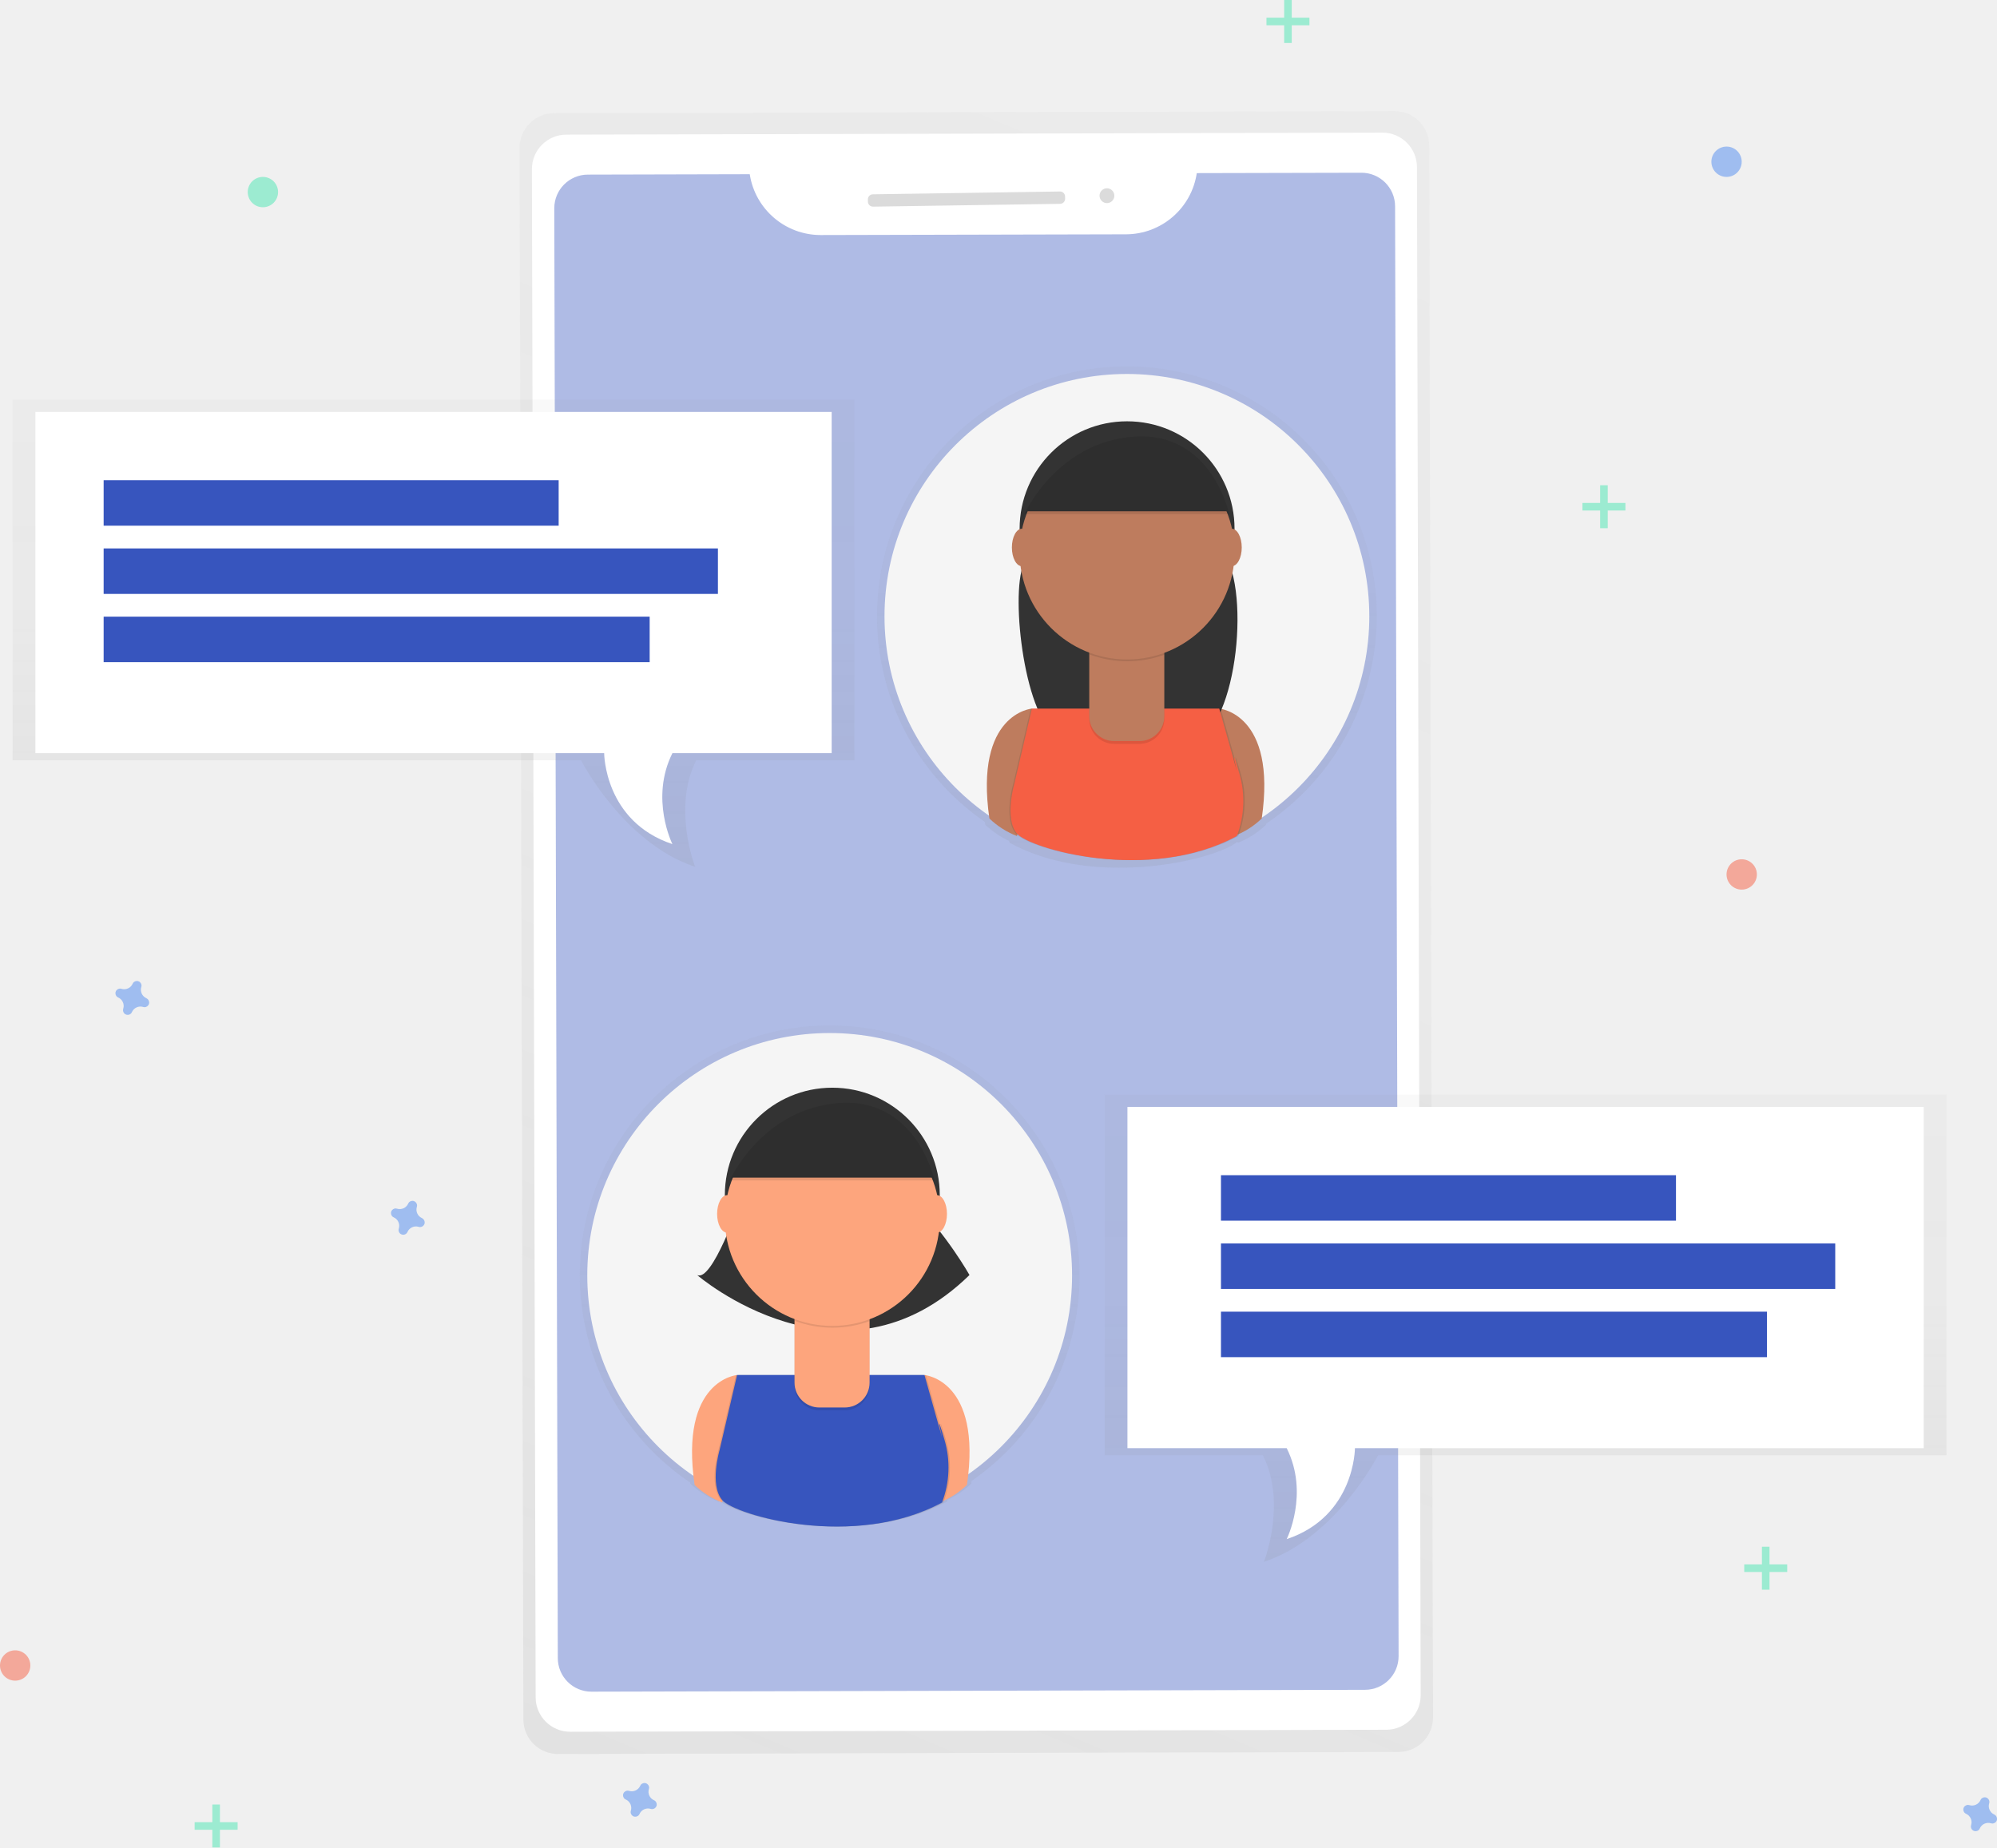
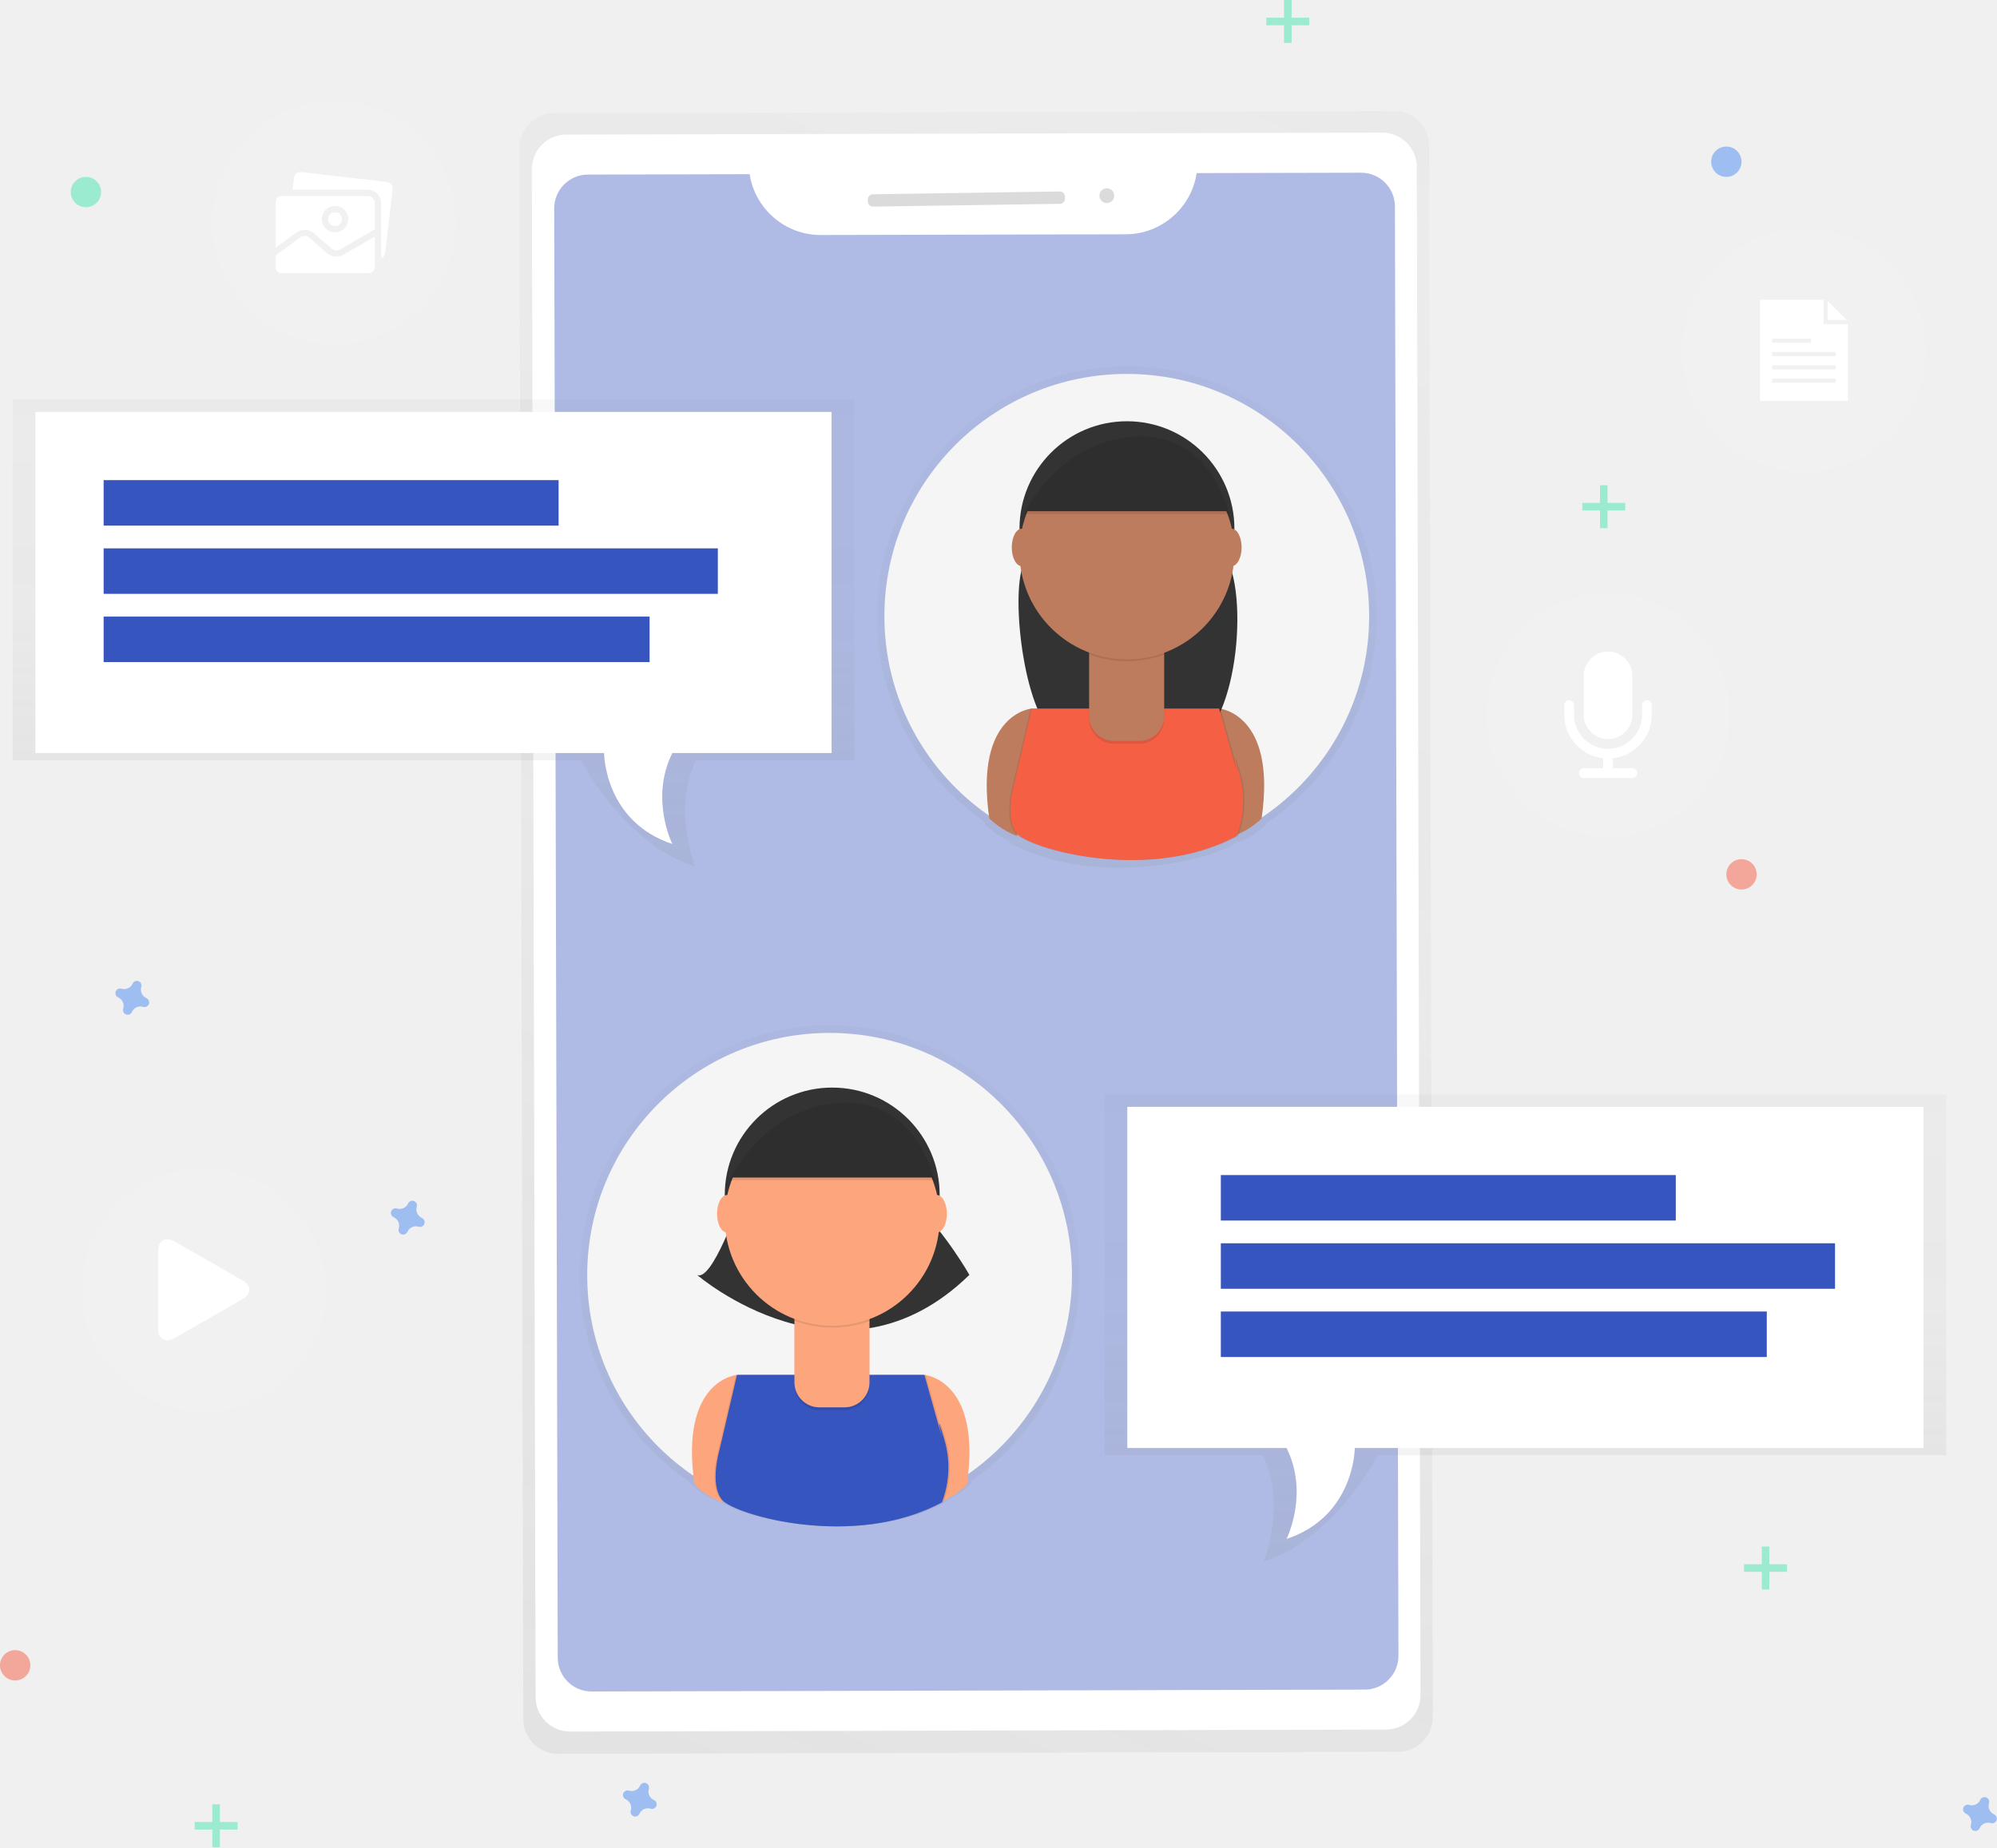
- <svg xmlns="http://www.w3.org/2000/svg" xmlns:xlink="http://www.w3.org/1999/xlink" id="2c32a5d1-9ebb-4e5f-946d-03caca411964" data-name="Layer 1" width="789.99" height="731" viewBox="0 0 789.99 731">
-   <defs>
-     <linearGradient id="e8bc579c-b689-4b79-8d3e-12ed6a496947" x1="461.46" y1="792.95" x2="746" y2="121.07" gradientTransform="translate(-13.63 -2.04) rotate(-0.14)" gradientUnits="userSpaceOnUse">
-       <stop offset="0" stop-color="gray" stop-opacity="0.25" />
-       <stop offset="0.54" stop-color="gray" stop-opacity="0.12" />
-       <stop offset="1" stop-color="gray" stop-opacity="0.1" />
-     </linearGradient>
-     <linearGradient id="cfdf7721-0c02-41fc-8db3-2f80d97037f4" x1="533.21" y1="688.58" x2="533.21" y2="490.28" gradientTransform="matrix(1, 0, 0, 1, 0, 0)" xlink:href="#e8bc579c-b689-4b79-8d3e-12ed6a496947" />
-     <linearGradient id="c1b02b18-c4d9-4578-b739-51fef2fdc4ab" x1="-602.79" y1="427.8" x2="-602.79" y2="229.5" gradientTransform="matrix(-1, 0, 0, 1, 48, 0)" xlink:href="#e8bc579c-b689-4b79-8d3e-12ed6a496947" />
-     <linearGradient id="0b093351-16bd-4346-89bf-f32fc0d63148" x1="376.5" y1="427.5" x2="376.5" y2="242.61" gradientTransform="matrix(1, 0, 0, 1, 0, 0)" xlink:href="#e8bc579c-b689-4b79-8d3e-12ed6a496947" />
-     <linearGradient id="81bfca67-d9d1-4d9e-a40d-a000f0d65a64" x1="3313.5" y1="702.5" x2="3313.5" y2="517.61" gradientTransform="matrix(-1, 0, 0, 1, 4122, 0)" xlink:href="#e8bc579c-b689-4b79-8d3e-12ed6a496947" />
-   </defs>
+ <svg xmlns="http://www.w3.org/2000/svg" width="100%" height="100%" viewBox="0 0 3292 3046" version="1.1" xml:space="preserve" style="fill-rule:evenodd;clip-rule:evenodd;stroke-linejoin:round;stroke-miterlimit:1.414;">
+   <path d="M2298.62,183.292l-1385.42,3.375c-31.176,0.068 -56.792,25.74 -56.792,56.916c0,0.056 0.001,0.111 0.001,0.167l6.291,2591.21c0.069,31.177 25.74,56.792 56.917,56.792c0.055,0 0.111,0 0.167,0l1385.42,-3.375c31.177,-0.068 56.792,-25.74 56.792,-56.917c0,-0.069 0,-0.139 0,-0.208l-6.292,-2591.21c-0.091,-31.161 -25.755,-56.751 -56.916,-56.751c-0.056,0 -0.111,0.001 -0.167,0.001Z" style="fill:url(#_Linear1);fill-rule:nonzero;" />
+   <path d="M2335.53,275.363c-0.077,-31.367 -25.605,-56.771 -56.972,-56.694l-1345.12,3.287c-31.367,0.076 -56.771,25.605 -56.694,56.972l6.156,2519.45c0.077,31.367 25.605,56.771 56.972,56.694l1345.12,-3.287c31.367,-0.076 56.771,-25.605 56.694,-56.972l-6.156,-2519.45Z" style="fill:#fff;" />
+   <path id="_869b38ff-715e-463a-98e7-ca2bce61d391" d="M1972.62,285.417c-8.534,57.457 -58.205,100.543 -116.292,100.875l-503.875,1.208c-58.04,-0.104 -107.852,-42.925 -116.666,-100.292l-266.875,0.667c-30.354,0.068 -55.292,25.063 -55.292,55.417c0,0.041 0,0.083 0,0.125l5.792,2390.29c0.068,30.354 25.063,55.292 55.416,55.292c0.056,0 0.111,0 0.167,0l1275,-3.083c30.353,-0.069 55.292,-25.063 55.292,-55.417c0,-0.042 0,-0.083 0,-0.125l-5.792,-2390.29c-0.068,-30.353 -25.063,-55.291 -55.417,-55.291c-0.041,0 -0.083,0 -0.125,0l-271.333,0.625Z" style="fill:#3755be;fill-opacity:0.4;fill-rule:nonzero;" />
+   <path d="M1755.56,323.919c-0.069,-4.599 -3.859,-8.276 -8.458,-8.207l-308.382,4.629c-4.599,0.069 -8.276,3.859 -8.207,8.457l0.055,3.667c0.069,4.598 3.859,8.276 8.457,8.207l308.382,-4.629c4.599,-0.069 8.277,-3.859 8.208,-8.458l-0.055,-3.666Z" style="fill:#dbdbdb;" />
+   <path d="M1824.39,310.427c6.737,-0.101 12.289,5.287 12.39,12.024c0.102,6.737 -5.286,12.289 -12.023,12.39c-6.737,0.101 -12.289,-5.287 -12.39,-12.024c-0.102,-6.737 5.286,-12.289 12.023,-12.39Z" style="fill:#dbdbdb;" />
+   <path d="M1779.46,2102.62c0,-0.049 0,-0.098 0,-0.147c0,-225.948 -185.927,-411.875 -411.875,-411.875c-225.948,0 -411.875,185.927 -411.875,411.875c0,137.018 68.373,265.369 182.084,341.814l0.25,1.833c13.453,12.891 29.329,22.989 46.708,29.708l0.542,-1.833c19.291,16.667 100.5,43.042 193.791,42.792l2.042,0c59.083,0 123.25,-10.417 179.667,-40.959c0,0 0.5,-1.083 1.25,-3.125c14.29,-6.713 27.403,-15.69 38.833,-26.583c0.222,-1.583 0.444,-3.139 0.667,-4.667c111.324,-76.739 177.949,-203.622 177.916,-338.833Z" style="fill:url(#_Linear2);fill-rule:nonzero;" />
+   <circle cx="1367.54" cy="2102.67" r="399.542" style="fill:#f5f5f5;" />
+   <path d="M1214.92,2266.96c0,0 -95.209,7.792 -70,181.209c13.036,12.539 28.431,22.368 45.291,28.916l53.542,-181.208l-28.833,-28.917Z" style="fill:#fda57d;fill-rule:nonzero;" />
+   <path d="M1523.83,2266.96c0,0 95.209,7.792 70,181.209c-13.036,12.539 -28.431,22.368 -45.291,28.916l-53.542,-181.291l28.833,-28.834Z" style="fill:#fda57d;fill-rule:nonzero;" />
+   <path d="M1219.04,1982.75c0,0 -45.292,131.833 -70,119.333c0,0 238.416,205.959 448.958,0c0,0 -37.083,-65.916 -90.625,-119.458l-288.333,0.125Z" style="fill:#333;fill-rule:nonzero;" />
+   <circle cx="1371.88" cy="1970.38" r="177.125" style="fill:#333;" />
+   <path d="M1522,2266.96l-308.875,0l-28.833,123.584c0,0 -16.917,57.208 4.166,82.375c21.084,25.166 217.834,82.375 362.5,4.166c12.616,-32.933 14.081,-69.113 4.167,-102.958c-16.667,-57.667 -4.167,-4.167 -4.167,-4.167l-28.958,-103Z" style="fill-opacity:0.1;fill-rule:nonzero;" />
+   <path d="M1526.12,2266.96l-308.917,0l-28.833,123.584c0,0 -16.917,57.208 4.167,82.375c21.083,25.166 217.833,82.375 362.5,4.166c12.616,-32.933 14.08,-69.113 4.166,-102.958c-16.666,-57.667 -4.166,-4.167 -4.166,-4.167l-28.917,-103Z" style="fill-opacity:0.1;fill-rule:nonzero;" />
+   <path d="M1523.83,2266.96l-308.916,0l-28.834,123.584c0,0 -16.916,57.208 4.167,82.375c21.083,25.166 217.833,82.375 362.5,4.166c12.616,-32.933 14.08,-69.113 4.167,-102.958c-16.667,-57.667 -4.167,-4.167 -4.167,-4.167l-28.917,-103Z" style="fill:#3755be;fill-rule:nonzero;" />
+   <path d="M1309.67,2164.42l123.666,0l0,119.583c0,22.515 -18.527,41.042 -41.041,41.042l-41.667,0c-22.515,0 -41.042,-18.527 -41.042,-41.042l0,-119.583l0.084,0Z" style="fill-opacity:0.1;fill-rule:nonzero;" />
+   <path d="M1309.67,2159.88l123.666,0l0,119.583c0,22.515 -18.527,41.042 -41.041,41.042l-41.667,0c-22.515,0 -41.042,-18.527 -41.042,-41.042l0,-119.583l0.084,0Z" style="fill:#fda57d;fill-rule:nonzero;" />
+   <path d="M1309.92,2177.67c39.819,14.878 83.684,14.996 123.583,0.333l0,-15.167l-123.583,0l0,14.834Z" style="fill-opacity:0.1;fill-rule:nonzero;" />
+   <circle cx="1371.88" cy="2008.83" r="177.125" style="fill:#fda57d;" />
+   <path d="M1202.58,1941.54l337.75,0c0,0 -28.833,-136.375 -156.5,-127.667c-127.666,8.708 -181.25,127.667 -181.25,127.667Z" style="fill:#333;fill-rule:nonzero;" />
+   <ellipse cx="1198.46" cy="2001.29" rx="16.458" ry="30.875" style="fill:#fda57d;" />
+   <ellipse cx="1544.42" cy="2001.29" rx="16.458" ry="30.875" style="fill:#fda57d;" />
+   <path d="M1202.58,1946.12l337.75,0c0,0 -28.833,-136.375 -156.5,-127.667c-127.666,8.709 -181.25,127.667 -181.25,127.667Z" style="fill-opacity:0.1;fill-rule:nonzero;" />
+   <path d="M1445.58,1016.04c0,-0.049 0,-0.099 0,-0.148c0,-225.948 185.927,-411.875 411.875,-411.875c225.948,0 411.875,185.927 411.875,411.875c0,137.018 -68.372,265.37 -182.083,341.814l-0.25,1.834c-13.424,13.011 -29.302,23.223 -46.708,30.041l-0.542,-1.833c-19.292,16.667 -100.5,43.042 -193.792,42.792l-2.041,0c-59.084,0 -123.25,-10.417 -179.667,-40.959c0,0 -0.5,-1.083 -1.25,-3.125c-14.29,-6.713 -27.404,-15.69 -38.833,-26.583c-0.223,-1.583 -0.445,-3.139 -0.667,-4.667c-111.421,-76.805 -178.059,-203.838 -177.917,-339.166Z" style="fill:url(#_Linear3);fill-rule:nonzero;" />
+   <circle cx="1857.46" cy="1016.08" r="399.542" style="fill:#f5f5f5;" />
+   <path d="M1700.83,1168.25c0,0 -95.208,7.792 -70,181.208c13.044,12.51 28.438,22.31 45.292,28.834l53.542,-181.209l-28.834,-28.833Z" style="fill:#be7c5e;fill-rule:nonzero;" />
+   <path d="M2009.71,1168.25c0,0 95.209,7.792 70,181.208c-13.043,12.51 -28.438,22.31 -45.291,28.834l-53.542,-181.209l28.833,-28.833Z" style="fill:#be7c5e;fill-rule:nonzero;" />
+   <path d="M1704.92,884.042c0,0 -7.334,21.333 -17.709,45.833c-22.666,54.167 3.209,261.292 57.417,283.333c60.833,25 140.833,40.667 223.958,10.375c72.209,-26.333 94.5,-262.5 43.417,-319.791c-6,-6.75 -12.25,-13.459 -18.792,-19.959l-288.291,0.209Z" style="fill:#333;fill-rule:nonzero;" />
+   <circle cx="1857.75" cy="871.708" r="177.125" style="fill:#333;" />
+   <path d="M2007.92,1168.25l-308.917,0l-28.833,123.583c0,0 -16.917,57.209 4.166,82.375c21.084,25.167 217.834,82.375 362.5,4.167c12.616,-32.933 14.081,-69.114 4.167,-102.958c-16.667,-57.667 -4.167,-4.167 -4.167,-4.167l-28.916,-103Z" style="fill-opacity:0.1;fill-rule:nonzero;" />
+   <path d="M2012,1168.25l-308.917,0l-28.833,123.583c0,0 -16.917,57.209 4.167,82.375c21.083,25.167 217.833,82.375 362.5,4.167c12.616,-32.933 14.08,-69.114 4.166,-102.958c-16.666,-57.667 -4.166,-4.167 -4.166,-4.167l-28.917,-103Z" style="fill-opacity:0.1;fill-rule:nonzero;" />
+   <path d="M2009.71,1168.25l-308.875,0l-28.833,123.583c0,0 -16.917,57.209 4.167,82.375c21.083,25.167 217.833,82.375 362.5,4.167c12.616,-32.933 14.08,-69.114 4.166,-102.958c-16.666,-57.667 -4.166,-4.167 -4.166,-4.167l-28.959,-103Z" style="fill:#f55f44;fill-rule:nonzero;" />
+   <path d="M1795.54,1065.75l123.583,0l0,119.583c0,22.515 -18.527,41.042 -41.042,41.042l-41.666,0c-22.515,0 -41.042,-18.527 -41.042,-41.042l0,-119.583l0.167,0Z" style="fill-opacity:0.1;fill-rule:nonzero;" />
+   <path d="M1795.54,1061.17l123.583,0l0,119.583c0,22.515 -18.527,41.042 -41.042,41.042l-41.666,0c-22.515,0 -41.042,-18.527 -41.042,-41.042l0,-119.583l0.167,0Z" style="fill:#be7c5e;fill-rule:nonzero;" />
+   <path d="M1795.83,1078.96c39.82,14.878 83.684,14.997 123.584,0.334l0,-15.167l-123.584,0l0,14.833Z" style="fill-opacity:0.1;fill-rule:nonzero;" />
+   <circle cx="1857.75" cy="910.125" r="177.125" style="fill:#be7c5e;" />
+   <path d="M1688.46,842.875l337.75,0c0,0 -28.833,-136.375 -156.5,-127.667c-127.666,8.709 -181.25,127.667 -181.25,127.667Z" style="fill:#333;fill-rule:nonzero;" />
+   <ellipse cx="1684.33" cy="902.583" rx="16.458" ry="30.875" style="fill:#be7c5e;" />
+   <ellipse cx="2030.29" cy="902.583" rx="16.458" ry="30.875" style="fill:#be7c5e;" />
+   <path d="M1688.46,847.458l337.75,0c0,0 -28.833,-136.375 -156.5,-127.666c-127.666,8.708 -181.25,127.666 -181.25,127.666Z" style="fill-opacity:0.1;fill-rule:nonzero;" />
+   <path d="M20.833,658.792l0,594.666l936.917,0c0,0 69.167,136.125 188.083,175.709c0,0 -37.958,-96.417 1.667,-175.709l260.833,0l0,-594.666l-1387.5,0Z" style="fill:url(#_Linear4);fill-rule:nonzero;" />
+   <path d="M58.333,679.167l0,562.5l937.5,0c0,0 0,112.5 112.5,150c0,0 -37.5,-75 0,-150l262.5,0l0,-562.5l-1312.5,0Z" style="fill:#fff;fill-rule:nonzero;" />
+   <rect x="170.833" y="791.667" width="750" height="75" style="fill:#3755be;" />
+   <rect x="170.833" y="904.167" width="1012.5" height="75" style="fill:#3755be;" />
+   <rect x="170.833" y="1016.67" width="900" height="75" style="fill:#3755be;" />
+   <path d="M3208.33,1804.62l0,594.667l-936.875,0c0,0 -69.166,136.125 -188.125,175.708c0,0 37.959,-96.417 -1.666,-175.708l-260.834,0l0,-594.667l1387.5,0Z" style="fill:url(#_Linear5);fill-rule:nonzero;" />
+   <path d="M3170.83,1825l0,562.5l-937.5,0c0,0 0,112.5 -112.5,150c0,0 37.5,-75 0,-150l-262.5,0l0,-562.5l1312.5,0Z" style="fill:#fff;fill-rule:nonzero;" />
+   <rect x="2012.5" y="1937.5" width="750" height="75" style="fill:#3755be;" />
+   <rect x="2012.5" y="2050" width="1012.5" height="75" style="fill:#3755be;" />
+   <rect x="2012.5" y="2162.5" width="900" height="75" style="fill:#3755be;" />
  <g opacity="0.5">
-     <path d="M756.67,128.49l-332.5.81A13.66,13.66,0,0,0,410.54,143l1.51,621.89a13.66,13.66,0,0,0,13.7,13.63l332.5-.81A13.66,13.66,0,0,0,771.88,764l-1.51-621.89A13.66,13.66,0,0,0,756.67,128.49Z" transform="translate(-205 -84.5)" fill="url(#e8bc579c-b689-4b79-8d3e-12ed6a496947)" />
-   </g>
-   <rect x="416.16" y="137.38" width="350.11" height="631.95" rx="13.64" ry="13.64" transform="translate(-206.11 -83.06) rotate(-0.14)" fill="#fff" />
-   <path id="869b38ff-715e-463a-98e7-ca2bce61d391" data-name="&lt;Path&gt;" d="M678.43,153a28.38,28.38,0,0,1-27.91,24.21l-120.93.29a28.38,28.38,0,0,1-28-24.07l-64.05.16a13.3,13.3,0,0,0-13.27,13.33l1.39,573.67A13.3,13.3,0,0,0,439,753.86l306-.74a13.3,13.3,0,0,0,13.27-13.33l-1.39-573.67a13.3,13.3,0,0,0-13.33-13.27Z" transform="translate(-205 -84.5)" fill="#3755be" opacity="0.4" />
-   <rect x="548.33" y="160.81" width="78.02" height="4.88" rx="2" ry="2" transform="translate(-207.39 -75.65) rotate(-0.86)" fill="#dbdbdb" />
-   <circle cx="642.91" cy="161.92" r="2.93" transform="translate(-207.37 -74.82) rotate(-0.86)" fill="#dbdbdb" />
-   <g opacity="0.5">
-     <path d="M632.07,589.13a98.85,98.85,0,1,0-154,82l.06.44a33.84,33.84,0,0,0,11.21,7.13l.13-.44c4.63,4,24.12,10.33,46.51,10.27h.49c14.18,0,29.58-2.5,43.12-9.83,0,0,.12-.26.3-.75a35.21,35.21,0,0,0,9.32-6.38q.08-.57.16-1.12A98.74,98.74,0,0,0,632.07,589.13Z" transform="translate(-205 -84.5)" fill="url(#cfdf7721-0c02-41fc-8db3-2f80d97037f4)" />
-   </g>
-   <circle cx="328.21" cy="504.64" r="95.89" fill="#f5f5f5" />
-   <path d="M496.58,628.57s-22.85,1.87-16.8,43.49A32.82,32.82,0,0,0,490.65,679l12.85-43.49Z" transform="translate(-205 -84.5)" fill="#fda57d" />
-   <path d="M570.72,628.57s22.85,1.87,16.8,43.49A32.82,32.82,0,0,1,576.65,679L563.8,635.49Z" transform="translate(-205 -84.5)" fill="#fda57d" />
-   <path d="M497.57,560.36S486.7,592,480.77,589c0,0,57.22,49.43,107.75,0,0,0-8.9-15.82-21.75-28.67Z" transform="translate(-205 -84.5)" fill="#333" />
-   <circle cx="329.25" cy="472.89" r="42.51" fill="#333" />
-   <path d="M570.28,628.57H496.15l-6.92,29.66s-4.06,13.73,1,19.77,52.28,19.77,87,1a38.68,38.68,0,0,0,1-24.71c-4-13.84-1-1-1-1Z" transform="translate(-205 -84.5)" opacity="0.1" />
-   <path d="M571.27,628.57H497.13l-6.92,29.66s-4.06,13.73,1,19.77,52.28,19.77,87,1a38.68,38.68,0,0,0,1-24.71c-4-13.84-1-1-1-1Z" transform="translate(-205 -84.5)" opacity="0.1" />
-   <path d="M570.72,628.57H496.58l-6.92,29.66s-4.06,13.73,1,19.77,52.28,19.77,87,1a38.68,38.68,0,0,0,1-24.71c-4-13.84-1-1-1-1Z" transform="translate(-205 -84.5)" fill="#3755be" />
-   <path d="M314.32,519.46H344a0,0,0,0,1,0,0v28.7a9.85,9.85,0,0,1-9.85,9.85h-10a9.85,9.85,0,0,1-9.85-9.85v-28.7A0,0,0,0,1,314.32,519.46Z" opacity="0.1" />
-   <path d="M314.32,518.37H344a0,0,0,0,1,0,0v28.7a9.85,9.85,0,0,1-9.85,9.85h-10a9.85,9.85,0,0,1-9.85-9.85v-28.7A0,0,0,0,1,314.32,518.37Z" fill="#fda57d" />
-   <path d="M519.38,607.14a42.68,42.68,0,0,0,29.66.08v-3.64H519.38Z" transform="translate(-205 -84.5)" opacity="0.1" />
-   <circle cx="329.25" cy="482.12" r="42.51" fill="#fda57d" />
-   <path d="M493.62,550.47h81.06s-6.92-32.73-37.56-30.64S493.62,550.47,493.62,550.47Z" transform="translate(-205 -84.5)" fill="#333" />
-   <ellipse cx="287.63" cy="480.31" rx="3.95" ry="7.41" fill="#fda57d" />
-   <ellipse cx="370.66" cy="480.31" rx="3.95" ry="7.41" fill="#fda57d" />
-   <path d="M493.62,551.57h81.06s-6.92-32.73-37.56-30.64S493.62,551.57,493.62,551.57Z" transform="translate(-205 -84.5)" opacity="0.1" />
-   <g opacity="0.5">
-     <path d="M551.94,328.35a98.85,98.85,0,1,1,154,82l-.06.44A33.84,33.84,0,0,1,694.67,418l-.13-.44c-4.63,4-24.12,10.33-46.51,10.27h-.49c-14.18,0-29.58-2.5-43.12-9.83,0,0-.12-.26-.3-.75a35.21,35.21,0,0,1-9.32-6.38q-.08-.57-.16-1.12A98.74,98.74,0,0,1,551.94,328.35Z" transform="translate(-205 -84.5)" fill="url(#c1b02b18-c4d9-4578-b739-51fef2fdc4ab)" />
-   </g>
-   <circle cx="445.79" cy="243.86" r="95.89" fill="#f5f5f5" />
-   <path d="M613.2,364.88s-22.85,1.87-16.8,43.49a32.82,32.82,0,0,0,10.87,6.92l12.85-43.49Z" transform="translate(-205 -84.5)" fill="#be7c5e" />
-   <path d="M687.33,364.88s22.85,1.87,16.8,43.49a32.82,32.82,0,0,1-10.87,6.92L680.41,371.8Z" transform="translate(-205 -84.5)" fill="#be7c5e" />
-   <path d="M614.18,296.67s-1.76,5.12-4.25,11c-5.44,13,.77,62.71,13.78,68,14.6,6,33.8,9.76,53.75,2.49,17.33-6.32,22.68-63,10.42-76.75-1.44-1.62-2.94-3.23-4.51-4.79Z" transform="translate(-205 -84.5)" fill="#333" />
-   <circle cx="445.86" cy="209.21" r="42.51" fill="#333" />
-   <path d="M686.9,364.88H612.76l-6.92,29.66s-4.06,13.73,1,19.77,52.28,19.77,87,1a38.68,38.68,0,0,0,1-24.71c-4-13.84-1-1-1-1Z" transform="translate(-205 -84.5)" opacity="0.1" />
-   <path d="M687.88,364.88H613.74l-6.92,29.66s-4.06,13.73,1,19.77,52.28,19.77,87,1a38.68,38.68,0,0,0,1-24.71c-4-13.84-1-1-1-1Z" transform="translate(-205 -84.5)" opacity="0.1" />
-   <path d="M687.33,364.88H613.2l-6.92,29.66s-4.06,13.73,1,19.77,52.28,19.77,87,1a38.68,38.68,0,0,0,1-24.71c-4-13.84-1-1-1-1Z" transform="translate(-205 -84.5)" fill="#f55f44" />
-   <path d="M430.93,255.78h29.66a0,0,0,0,1,0,0v28.7a9.85,9.85,0,0,1-9.85,9.85h-10a9.85,9.85,0,0,1-9.85-9.85v-28.7a0,0,0,0,1,0,0Z" opacity="0.1" />
-   <path d="M430.93,254.68h29.66a0,0,0,0,1,0,0v28.7a9.85,9.85,0,0,1-9.85,9.85h-10a9.85,9.85,0,0,1-9.85-9.85v-28.7A0,0,0,0,1,430.93,254.68Z" fill="#be7c5e" />
-   <path d="M636,343.45a42.68,42.68,0,0,0,29.66.08v-3.64H636Z" transform="translate(-205 -84.5)" opacity="0.1" />
-   <circle cx="445.86" cy="218.43" r="42.51" fill="#be7c5e" />
-   <path d="M610.23,286.79h81.06s-6.92-32.73-37.56-30.64S610.23,286.79,610.23,286.79Z" transform="translate(-205 -84.5)" fill="#333" />
-   <ellipse cx="404.24" cy="216.62" rx="3.95" ry="7.41" fill="#be7c5e" />
-   <ellipse cx="487.27" cy="216.62" rx="3.95" ry="7.41" fill="#be7c5e" />
-   <path d="M610.23,287.89h81.06s-6.92-32.73-37.56-30.64S610.23,287.89,610.23,287.89Z" transform="translate(-205 -84.5)" opacity="0.1" />
-   <g opacity="0.5">
-     <path d="M210,242.61V385.33H434.86S451.46,418,480,427.5c0,0-9.11-23.14.4-42.17H543V242.61Z" transform="translate(-205 -84.5)" fill="url(#0b093351-16bd-4346-89bf-f32fc0d63148)" />
-   </g>
-   <path d="M219,247.5v135H444s0,27,27,36c0,0-9-18,0-36h63v-135Z" transform="translate(-205 -84.5)" fill="#fff" />
-   <rect x="41" y="190" width="180" height="18" fill="#3755be" />
-   <rect x="41" y="217" width="243" height="18" fill="#3755be" />
-   <rect x="41" y="244" width="216" height="18" fill="#3755be" />
-   <g opacity="0.5">
-     <path d="M975,517.61V660.33H750.15S733.55,693,705,702.5c0,0,9.11-23.14-.4-42.17H642V517.61Z" transform="translate(-205 -84.5)" fill="url(#81bfca67-d9d1-4d9e-a40d-a000f0d65a64)" />
-   </g>
-   <path d="M966,522.5v135H741s0,27-27,36c0,0,9-18,0-36H651v-135Z" transform="translate(-205 -84.5)" fill="#fff" />
-   <rect x="483" y="465" width="180" height="18" fill="#3755be" />
-   <rect x="483" y="492" width="243" height="18" fill="#3755be" />
-   <rect x="483" y="519" width="216" height="18" fill="#3755be" />
-   <g opacity="0.5">
-     <rect x="84" y="714" width="3" height="17" fill="#47e6b1" />
-     <rect x="289" y="798.5" width="3" height="17" transform="translate(892.5 432) rotate(90)" fill="#47e6b1" />
+     <rect x="350" y="2975" width="12.5" height="70.833" style="fill:#47e6b1;" />
+     <path d="M391.667,3016.67l0,-12.5l-70.834,0l0,12.5l70.834,0Z" style="fill:#47e6b1;" />
  </g>
  <g opacity="0.5">
-     <rect x="633" y="192" width="3" height="17" fill="#47e6b1" />
-     <rect x="838" y="276.5" width="3" height="17" transform="translate(919.5 -639) rotate(90)" fill="#47e6b1" />
+     <rect x="2637.5" y="800" width="12.5" height="70.833" style="fill:#47e6b1;" />
+     <path d="M2679.17,841.667l0,-12.5l-70.834,0l0,12.5l70.834,0Z" style="fill:#47e6b1;" />
  </g>
  <g opacity="0.5">
-     <rect x="697" y="612" width="3" height="17" fill="#47e6b1" />
-     <rect x="902" y="696.5" width="3" height="17" transform="translate(1403.5 -283) rotate(90)" fill="#47e6b1" />
+     <rect x="2904.17" y="2550" width="12.5" height="70.833" style="fill:#47e6b1;" />
+     <path d="M2945.83,2591.67l0,-12.5l-70.833,0l0,12.5l70.833,0Z" style="fill:#47e6b1;" />
  </g>
  <g opacity="0.5">
-     <rect x="508" width="3" height="17" fill="#47e6b1" />
-     <rect x="713" y="84.5" width="3" height="17" transform="translate(602.5 -706) rotate(90)" fill="#47e6b1" />
+     <rect x="2116.67" y="0" width="12.5" height="70.833" style="fill:#47e6b1;" />
+     <path d="M2158.33,41.667l0,-12.5l-70.833,0l0,12.5l70.833,0Z" style="fill:#47e6b1;" />
  </g>
-   <path d="M463.7,796.81a3.67,3.67,0,0,1-2-4.44,1.77,1.77,0,0,0,.08-.41h0a1.84,1.84,0,0,0-3.31-1.22h0a1.77,1.77,0,0,0-.2.36,3.67,3.67,0,0,1-4.44,2,1.77,1.77,0,0,0-.41-.08h0a1.84,1.84,0,0,0-1.22,3.31h0a1.77,1.77,0,0,0,.36.2,3.67,3.67,0,0,1,2,4.44,1.77,1.77,0,0,0-.08.41h0a1.84,1.84,0,0,0,3.31,1.22h0a1.77,1.77,0,0,0,.2-.36,3.67,3.67,0,0,1,4.44-2,1.77,1.77,0,0,0,.41.08h0a1.84,1.84,0,0,0,1.22-3.31h0A1.77,1.77,0,0,0,463.7,796.81Z" transform="translate(-205 -84.5)" fill="#4d8af0" opacity="0.5" />
-   <path d="M262.9,479.46a3.67,3.67,0,0,1-2-4.44,1.77,1.77,0,0,0,.08-.41h0a1.84,1.84,0,0,0-3.31-1.22h0a1.77,1.77,0,0,0-.2.36,3.67,3.67,0,0,1-4.44,2,1.77,1.77,0,0,0-.41-.08h0a1.84,1.84,0,0,0-1.22,3.31h0a1.77,1.77,0,0,0,.36.2,3.67,3.67,0,0,1,2,4.44,1.77,1.77,0,0,0-.08.41h0A1.84,1.84,0,0,0,257,485.3h0a1.77,1.77,0,0,0,.2-.36,3.67,3.67,0,0,1,4.44-2,1.77,1.77,0,0,0,.41.08h0a1.84,1.84,0,0,0,1.22-3.31h0A1.77,1.77,0,0,0,262.9,479.46Z" transform="translate(-205 -84.5)" fill="#4d8af0" opacity="0.5" />
-   <path d="M371.9,566.46a3.67,3.67,0,0,1-2-4.44,1.77,1.77,0,0,0,.08-.41h0a1.84,1.84,0,0,0-3.31-1.22h0a1.77,1.77,0,0,0-.2.36,3.67,3.67,0,0,1-4.44,2,1.77,1.77,0,0,0-.41-.08h0a1.84,1.84,0,0,0-1.22,3.31h0a1.77,1.77,0,0,0,.36.2,3.67,3.67,0,0,1,2,4.44,1.77,1.77,0,0,0-.08.41h0A1.84,1.84,0,0,0,366,572.3h0a1.77,1.77,0,0,0,.2-.36,3.67,3.67,0,0,1,4.44-2,1.77,1.77,0,0,0,.41.08h0a1.84,1.84,0,0,0,1.22-3.31h0A1.77,1.77,0,0,0,371.9,566.46Z" transform="translate(-205 -84.5)" fill="#4d8af0" opacity="0.5" />
-   <path d="M993.9,802.46a3.67,3.67,0,0,1-2-4.44,1.77,1.77,0,0,0,.08-.41h0a1.84,1.84,0,0,0-3.31-1.22h0a1.77,1.77,0,0,0-.2.36,3.67,3.67,0,0,1-4.44,2,1.77,1.77,0,0,0-.41-.08h0a1.84,1.84,0,0,0-1.22,3.31h0a1.77,1.77,0,0,0,.36.2,3.67,3.67,0,0,1,2,4.44,1.77,1.77,0,0,0-.08.41h0A1.84,1.84,0,0,0,988,808.3h0a1.77,1.77,0,0,0,.2-.36,3.67,3.67,0,0,1,4.44-2,1.77,1.77,0,0,0,.41.08h0a1.84,1.84,0,0,0,1.22-3.31h0A1.77,1.77,0,0,0,993.9,802.46Z" transform="translate(-205 -84.5)" fill="#4d8af0" opacity="0.5" />
-   <circle cx="6" cy="659" r="6" fill="#f55f44" opacity="0.5" />
-   <circle cx="683" cy="64" r="6" fill="#4d8af0" opacity="0.5" />
-   <circle cx="104" cy="76" r="6" fill="#47e6b1" opacity="0.5" />
-   <circle cx="689" cy="346" r="6" fill="#f55f44" opacity="0.5" />
+   <path d="M1077.92,2967.96c-7.025,-3.155 -10.625,-11.148 -8.334,-18.5c0.178,-0.554 0.29,-1.127 0.334,-1.708c0.01,-0.164 0.016,-0.329 0.016,-0.493c0,-4.206 -3.461,-7.667 -7.667,-7.667c-2.416,0 -4.695,1.142 -6.141,3.077c-0.335,0.466 -0.615,0.969 -0.833,1.5c-3.155,7.024 -11.149,10.625 -18.5,8.333c-0.555,-0.178 -1.128,-0.29 -1.709,-0.333c-0.164,-0.011 -0.328,-0.016 -0.493,-0.016c-4.206,0 -7.667,3.461 -7.667,7.666c0,2.416 1.142,4.695 3.077,6.141c0.466,0.336 0.969,0.615 1.5,0.834c7.024,3.155 10.625,11.148 8.333,18.5c-0.178,0.554 -0.29,1.127 -0.333,1.708c-0.011,0.164 -0.016,0.329 -0.016,0.493c0,4.206 3.461,7.667 7.667,7.667c2.416,0 4.694,-1.142 6.141,-3.077c0.335,-0.466 0.615,-0.969 0.833,-1.5c3.155,-7.024 11.149,-10.625 18.5,-8.333c0.554,0.178 1.128,0.29 1.708,0.333c0.165,0.011 0.329,0.016 0.494,0.016c4.206,0 7.666,-3.461 7.666,-7.666c0,-2.416 -1.141,-4.695 -3.076,-6.141c-0.466,-0.336 -0.97,-0.615 -1.5,-0.834Z" style="fill:#4d8af0;fill-opacity:0.5;fill-rule:nonzero;" />
+   <path d="M241.25,1645.67c-7.024,-3.155 -10.625,-11.149 -8.333,-18.5c0.178,-0.555 0.29,-1.128 0.333,-1.709c0.011,-0.164 0.016,-0.328 0.016,-0.493c0,-4.206 -3.461,-7.667 -7.667,-7.667c-2.416,0 -4.694,1.142 -6.141,3.077c-0.335,0.466 -0.615,0.969 -0.833,1.5c-3.155,7.024 -11.149,10.625 -18.5,8.333c-0.554,-0.178 -1.128,-0.29 -1.708,-0.333c-0.165,-0.011 -0.329,-0.016 -0.494,-0.016c-4.206,0 -7.666,3.461 -7.666,7.667c0,2.416 1.141,4.694 3.076,6.141c0.466,0.335 0.97,0.615 1.5,0.833c7.025,3.155 10.625,11.149 8.334,18.5c-0.178,0.554 -0.29,1.128 -0.334,1.708c-0.027,0.264 -0.041,0.528 -0.041,0.793c0,4.206 3.461,7.667 7.667,7.667c2.455,0 4.767,-1.18 6.208,-3.168c0.335,-0.466 0.615,-0.969 0.833,-1.5c3.155,-7.024 11.149,-10.625 18.5,-8.333c0.554,0.178 1.128,0.29 1.708,0.333c0.165,0.011 0.329,0.016 0.494,0.016c4.206,0 7.666,-3.461 7.666,-7.667c0,-2.416 -1.141,-4.694 -3.076,-6.141c-0.468,-0.411 -0.986,-0.761 -1.542,-1.041Z" style="fill:#4d8af0;fill-opacity:0.5;fill-rule:nonzero;" />
+   <path d="M695.417,2008.17c-7.025,-3.155 -10.625,-11.149 -8.334,-18.5c0.178,-0.555 0.29,-1.128 0.334,-1.709c0.01,-0.164 0.016,-0.328 0.016,-0.493c0,-4.206 -3.461,-7.667 -7.667,-7.667c-2.416,0 -4.695,1.142 -6.141,3.077c-0.335,0.466 -0.615,0.969 -0.833,1.5c-3.155,7.024 -11.149,10.625 -18.5,8.333c-0.555,-0.178 -1.128,-0.29 -1.709,-0.333c-0.164,-0.011 -0.328,-0.016 -0.493,-0.016c-4.206,0 -7.667,3.461 -7.667,7.667c0,2.416 1.142,4.694 3.077,6.141c0.466,0.335 0.969,0.615 1.5,0.833c7.024,3.155 10.625,11.149 8.333,18.5c-0.178,0.554 -0.29,1.128 -0.333,1.708c-0.027,0.264 -0.041,0.528 -0.041,0.793c0,4.206 3.461,7.667 7.667,7.667c2.455,0 4.766,-1.18 6.207,-3.168c0.336,-0.466 0.615,-0.969 0.834,-1.5c3.155,-7.024 11.148,-10.625 18.5,-8.333c0.554,0.178 1.127,0.29 1.708,0.333c0.164,0.011 0.329,0.016 0.493,0.016c4.206,0 7.667,-3.461 7.667,-7.667c0,-2.416 -1.142,-4.694 -3.077,-6.141c-0.468,-0.411 -0.986,-0.761 -1.541,-1.041Z" style="fill:#4d8af0;fill-opacity:0.5;fill-rule:nonzero;" />
+   <path d="M3287.08,2991.5c-7.024,-3.155 -10.625,-11.149 -8.333,-18.5c0.178,-0.554 0.29,-1.128 0.333,-1.708c0.011,-0.165 0.016,-0.329 0.016,-0.494c0,-4.206 -3.461,-7.666 -7.666,-7.666c-2.416,0 -4.695,1.141 -6.141,3.076c-0.336,0.466 -0.615,0.97 -0.834,1.5c-3.155,7.025 -11.148,10.625 -18.5,8.334c-0.554,-0.178 -1.127,-0.29 -1.708,-0.334c-0.164,-0.01 -0.329,-0.016 -0.493,-0.016c-4.206,0 -7.667,3.461 -7.667,7.667c0,2.416 1.142,4.695 3.077,6.141c0.466,0.335 0.969,0.615 1.5,0.833c7.024,3.155 10.625,11.149 8.333,18.5c-0.178,0.555 -0.29,1.128 -0.333,1.709c-0.028,0.263 -0.041,0.528 -0.041,0.792c0,4.206 3.46,7.667 7.666,7.667c2.456,0 4.767,-1.18 6.208,-3.168c0.335,-0.466 0.615,-0.969 0.833,-1.5c3.155,-7.024 11.149,-10.625 18.5,-8.333c0.555,0.178 1.128,0.29 1.709,0.333c0.164,0.011 0.328,0.016 0.493,0.016c4.206,0 7.667,-3.461 7.667,-7.666c0,-2.416 -1.142,-4.695 -3.077,-6.141c-0.468,-0.411 -0.986,-0.761 -1.542,-1.042Z" style="fill:#4d8af0;fill-opacity:0.5;fill-rule:nonzero;" />
+   <circle cx="25" cy="2745.83" r="25" style="fill:#f55f44;fill-opacity:0.5;" />
+   <circle cx="2845.83" cy="266.667" r="25" style="fill:#4d8af0;fill-opacity:0.5;" />
+   <circle cx="141.667" cy="316.667" r="25" style="fill:#47e6b1;fill-opacity:0.5;" />
+   <circle cx="2870.83" cy="1441.67" r="25" style="fill:#f55f44;fill-opacity:0.5;" />
+   <circle cx="2650.81" cy="1178.53" r="200.486" style="fill:#fff;fill-opacity:0.1;" />
+   <g>
+     <path d="M2650.81,1218.59c11.019,0 20.449,-3.923 28.295,-11.765c7.844,-7.843 11.767,-17.277 11.767,-28.296l0,-64.101c0,-11.018 -3.92,-20.449 -11.767,-28.295c-7.846,-7.845 -17.276,-11.77 -28.295,-11.77c-11.017,0 -20.449,3.925 -28.295,11.77c-7.846,7.845 -11.768,17.277 -11.768,28.295l0,64.101c0,11.018 3.924,20.453 11.768,28.296c7.845,7.842 17.278,11.765 28.295,11.765Z" style="fill:#fff;fill-rule:nonzero;" />
+     <path d="M2720.54,1156.87c-1.581,-1.586 -3.463,-2.379 -5.633,-2.379c-2.168,0 -4.046,0.793 -5.634,2.379c-1.584,1.586 -2.377,3.464 -2.377,5.633l0,16.026c0,15.442 -5.489,28.65 -16.466,39.626c-10.972,10.976 -24.182,16.464 -39.624,16.464c-15.442,0 -28.65,-5.488 -39.627,-16.464c-10.975,-10.973 -16.462,-24.183 -16.462,-39.626l0,-16.026c0,-2.169 -0.793,-4.047 -2.379,-5.633c-1.586,-1.586 -3.462,-2.379 -5.633,-2.379c-2.172,0 -4.05,0.793 -5.635,2.379c-1.587,1.586 -2.38,3.464 -2.38,5.633l0,16.026c0,18.447 6.157,34.494 18.467,48.139c12.311,13.646 27.522,21.47 45.636,23.472l0,16.529l-32.051,0c-2.17,0 -4.048,0.794 -5.634,2.38c-1.586,1.585 -2.379,3.463 -2.379,5.633c0,2.167 0.793,4.049 2.379,5.634c1.586,1.585 3.464,2.38 5.634,2.38l80.126,0c2.169,0 4.05,-0.795 5.633,-2.38c1.588,-1.584 2.382,-3.466 2.382,-5.634c0,-2.169 -0.794,-4.048 -2.382,-5.633c-1.583,-1.586 -3.463,-2.38 -5.633,-2.38l-32.047,0l0,-16.529c18.11,-2.002 33.321,-9.826 45.632,-23.472c12.312,-13.645 18.471,-29.692 18.471,-48.139l0,-16.026c0,-2.169 -0.795,-4.045 -2.384,-5.633Z" style="fill:#fff;fill-rule:nonzero;" />
+   </g>
+   <circle cx="335.732" cy="2126.64" r="200.486" style="fill:#fff;fill-opacity:0.1;" />
+   <path d="M287.852,2046.98c-15.026,-8.619 -27.208,-1.558 -27.208,15.758l0,127.788c0,17.334 12.182,24.386 27.208,15.775l111.693,-64.056c15.031,-8.622 15.031,-22.591 0,-31.211l-111.693,-64.054Z" style="fill:#fff;fill-rule:nonzero;" />
+   <circle cx="550.842" cy="367.011" r="200.486" style="fill:#fff;fill-opacity:0.1;" />
+   <g>
+     <path d="M554.328,423.089c-5.609,-0.086 -11.017,-2.103 -15.313,-5.71l-28.289,-24.915c-4.452,-4.159 -11.259,-4.489 -16.091,-0.778l-40.228,29.586l0,19.206c-0.289,5.152 3.654,9.562 8.806,9.851c0.265,0.015 0.531,0.019 0.797,0.011l142.485,0c5.709,0 11.419,-4.153 11.419,-9.862l0,-50.35l-51.128,29.587c-3.759,2.26 -8.072,3.428 -12.458,3.374Z" style="fill:#fff;fill-rule:nonzero;" />
+     <circle cx="552.252" cy="361.32" r="11.42" style="fill:#fff;" />
+     <path d="M644.906,303.963c-1.657,-2.258 -4.216,-3.679 -7.007,-3.893l-141.447,-16.351c-2.758,-0.231 -5.51,0.503 -7.786,2.077c-2.016,1.75 -3.386,4.126 -3.893,6.748l-2.336,20.243l124.058,0c11.828,0.269 21.391,9.718 21.801,21.542l0,91.615c0,-0.519 2.336,-1.038 3.374,-2.076c2.149,-1.688 3.395,-4.275 3.374,-7.008l12.198,-105.371c0.27,-2.722 -0.573,-5.436 -2.336,-7.526Z" style="fill:#fff;fill-rule:nonzero;" />
+     <path d="M606.495,323.168l-142.485,0c-5.71,0 -9.603,5.45 -9.603,11.16l0,73.968l34.259,-24.916c8.696,-6.451 20.727,-5.909 28.808,1.298l28.549,24.915c4.305,3.655 10.454,4.176 15.312,1.298l56.579,-32.961l0,-43.602c-0.393,-6.093 -5.319,-10.907 -11.419,-11.16Zm-54.243,59.952c-12.04,0 -21.801,-9.76 -21.801,-21.801c0,-12.04 9.76,-21.801 21.801,-21.801c12.04,0 21.801,9.761 21.801,21.801c0,12.041 -9.761,21.801 -21.801,21.801Z" style="fill:#fff;fill-rule:nonzero;" />
+   </g>
+   <circle cx="2973.78" cy="577.687" r="200.486" style="fill:#fff;fill-opacity:0.1;" />
+   <g>
+     <path d="M3012.85,496.306l0,31.38l31.379,0l-31.379,-31.38Z" style="fill:#fff;fill-rule:nonzero;" />
+     <path d="M3006.18,534.353l0,-39.999l-104.82,0l0,166.666l144.834,0l0,-126.667l-40.014,0Zm-84.821,24.121l63.848,0l0,6.667l-63.848,0l0,-6.667Zm104.821,72.567l-104.821,0l0,-6.667l104.821,0l0,6.667Zm0,-21.966l-104.821,0l0,-6.667l104.821,0l0,6.667Zm0,-21.967l-104.821,0l0,-6.667l104.821,0l0,6.667Z" style="fill:#fff;fill-rule:nonzero;" />
+   </g>
+   <defs>
+     <linearGradient id="_Linear1" x1="0" y1="0" x2="1" y2="0" gradientUnits="userSpaceOnUse" gradientTransform="matrix(1178.74,-2802.39,2802.39,1178.74,1019.86,2938.67)">
+       <stop offset="0" style="stop-color:#808080;stop-opacity:0.12" />
+       <stop offset="0.54" style="stop-color:#808080;stop-opacity:0.06" />
+       <stop offset="1" style="stop-color:#808080;stop-opacity:0.05" />
+     </linearGradient>
+     <linearGradient id="_Linear2" x1="0" y1="0" x2="1" y2="0" gradientUnits="userSpaceOnUse" gradientTransform="matrix(5.05932e-14,-826.25,826.25,5.05932e-14,1367.54,2517)">
+       <stop offset="0" style="stop-color:#808080;stop-opacity:0.12" />
+       <stop offset="0.54" style="stop-color:#808080;stop-opacity:0.06" />
+       <stop offset="1" style="stop-color:#808080;stop-opacity:0.05" />
+     </linearGradient>
+     <linearGradient id="_Linear3" x1="0" y1="0" x2="1" y2="0" gradientUnits="userSpaceOnUse" gradientTransform="matrix(5.05932e-14,-826.25,826.25,5.05932e-14,1857.46,1430.42)">
+       <stop offset="0" style="stop-color:#808080;stop-opacity:0.12" />
+       <stop offset="0.54" style="stop-color:#808080;stop-opacity:0.06" />
+       <stop offset="1" style="stop-color:#808080;stop-opacity:0.05" />
+     </linearGradient>
+     <linearGradient id="_Linear4" x1="0" y1="0" x2="1" y2="0" gradientUnits="userSpaceOnUse" gradientTransform="matrix(4.71719e-14,-770.375,770.375,4.71719e-14,714.583,1429.17)">
+       <stop offset="0" style="stop-color:#808080;stop-opacity:0.12" />
+       <stop offset="0.54" style="stop-color:#808080;stop-opacity:0.06" />
+       <stop offset="1" style="stop-color:#808080;stop-opacity:0.05" />
+     </linearGradient>
+     <linearGradient id="_Linear5" x1="0" y1="0" x2="1" y2="0" gradientUnits="userSpaceOnUse" gradientTransform="matrix(4.71719e-14,-770.375,770.375,4.71719e-14,2514.58,2575)">
+       <stop offset="0" style="stop-color:#808080;stop-opacity:0.12" />
+       <stop offset="0.54" style="stop-color:#808080;stop-opacity:0.06" />
+       <stop offset="1" style="stop-color:#808080;stop-opacity:0.05" />
+     </linearGradient>
+   </defs>
</svg>
